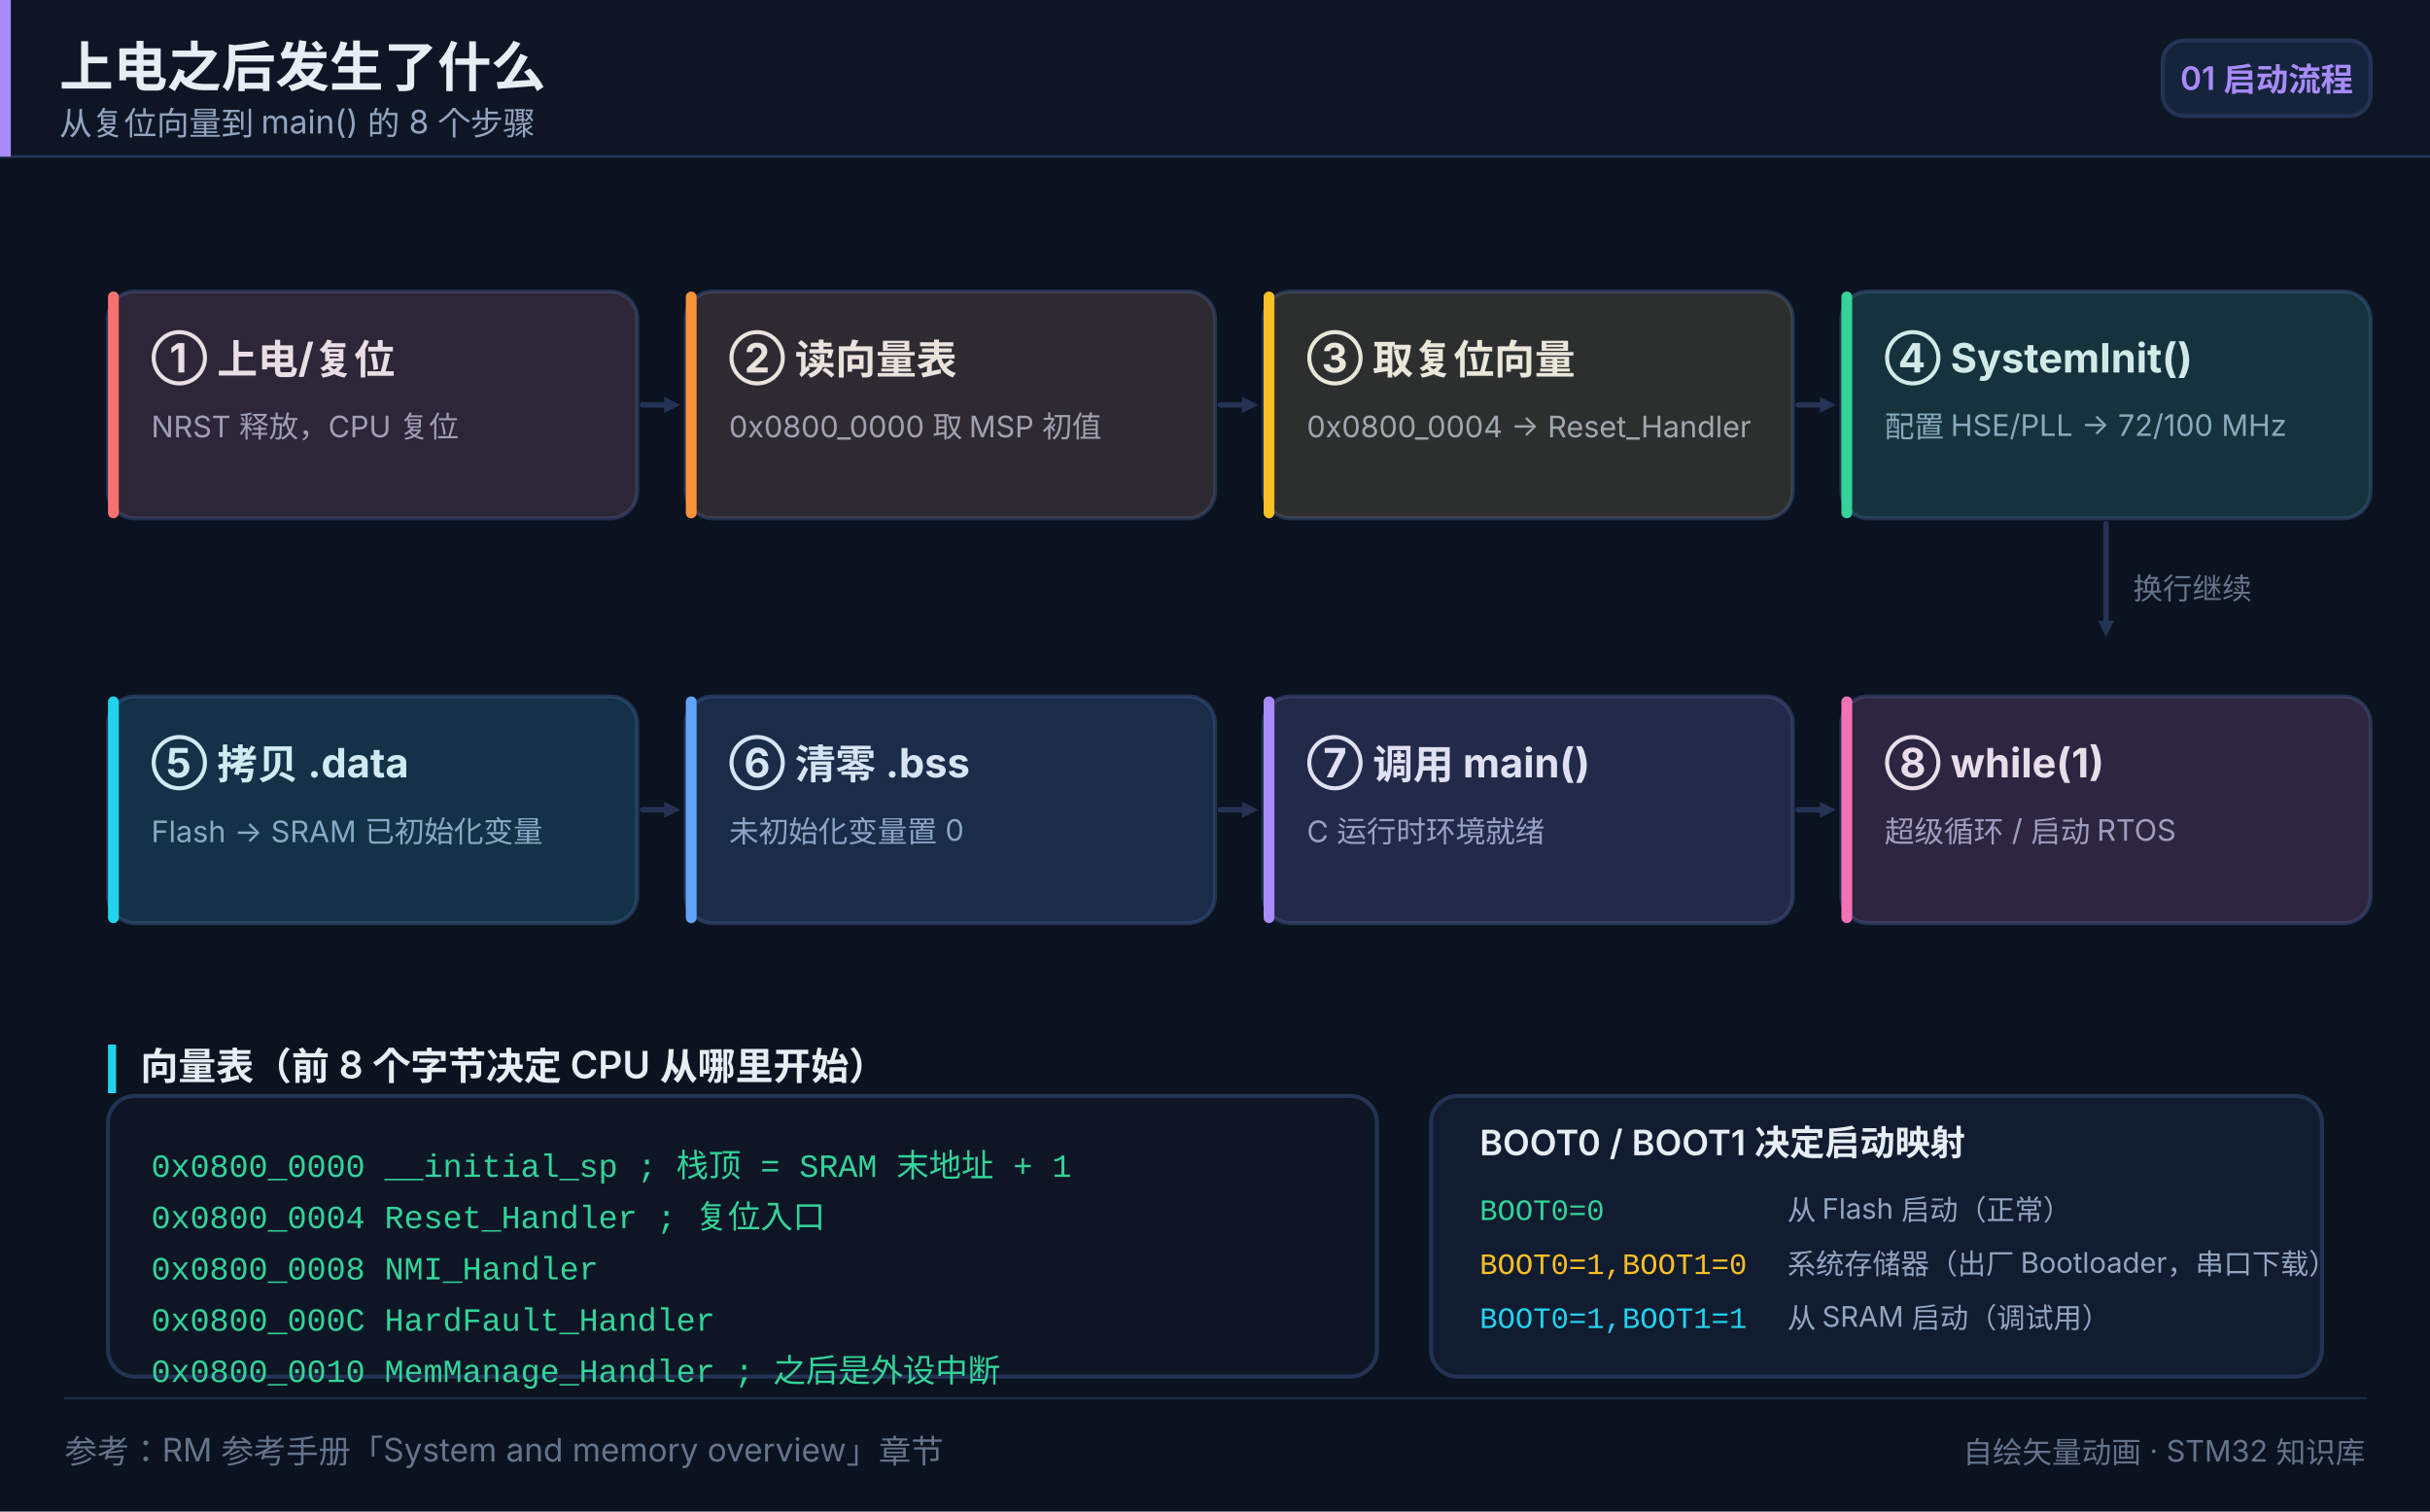
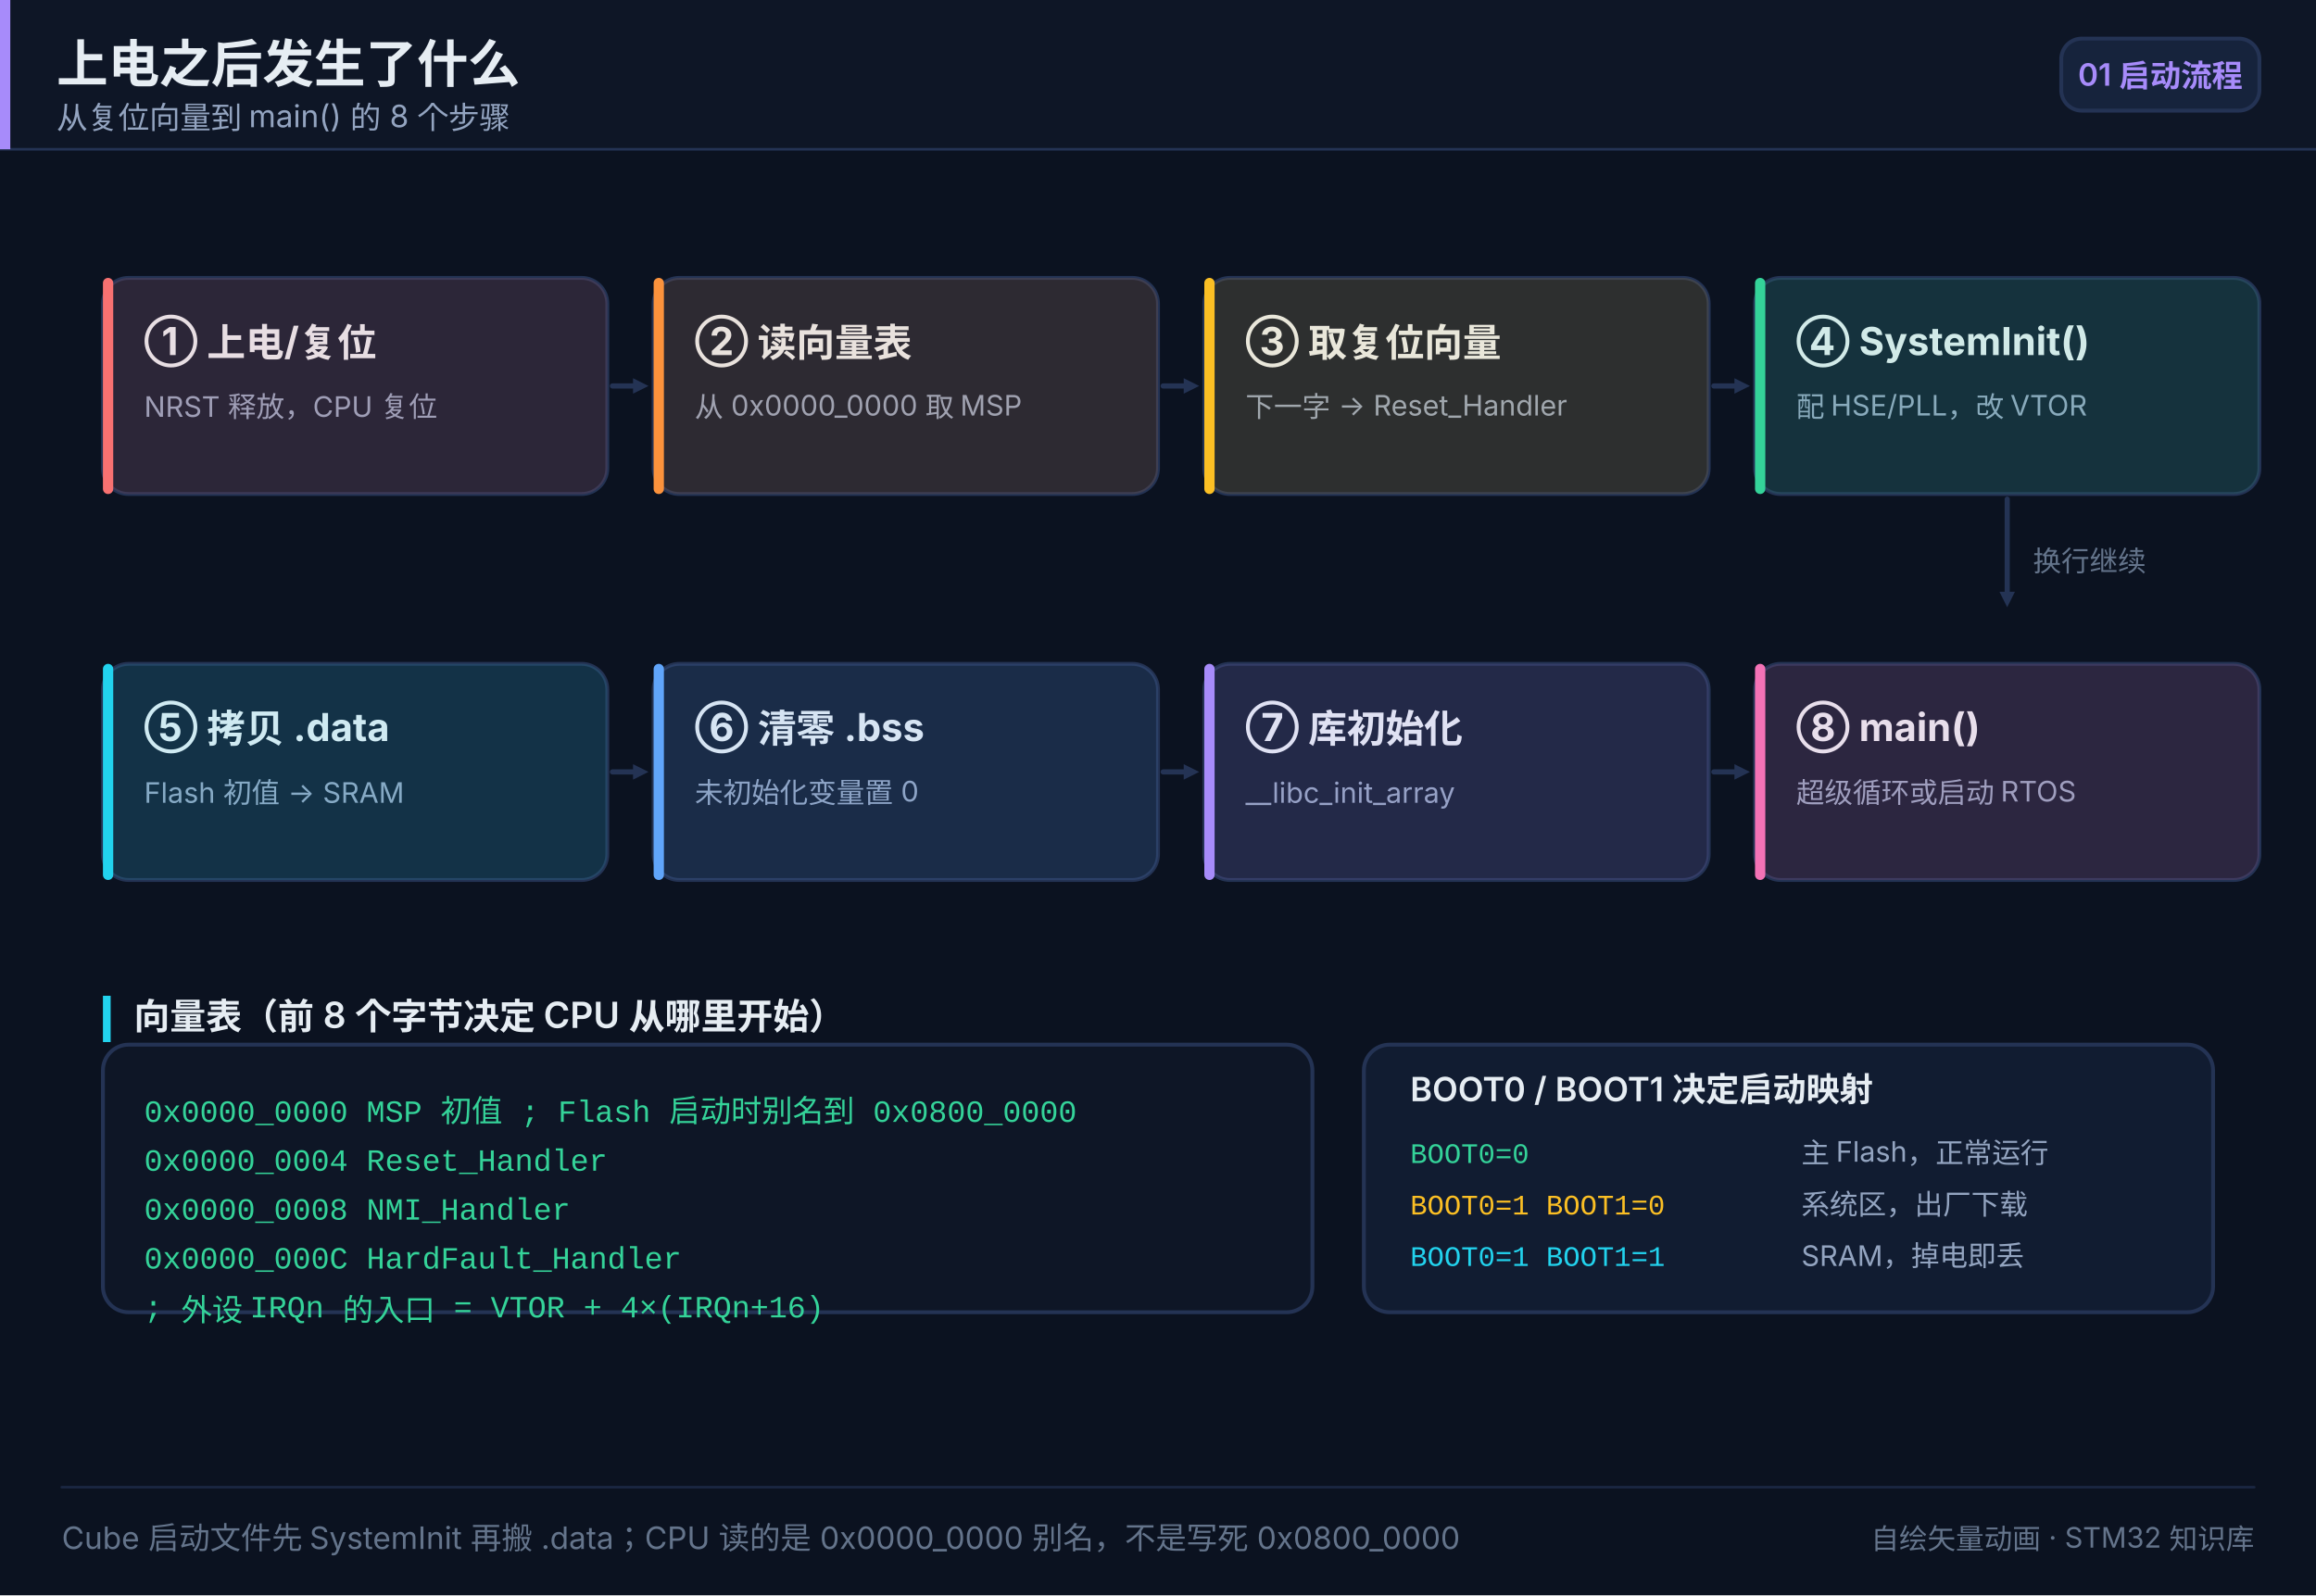
- <svg xmlns="http://www.w3.org/2000/svg" width="900" height="560" viewBox="0 0 900 560" role="img" aria-label="上电之后发生了什么">
+ <svg xmlns="http://www.w3.org/2000/svg" width="900" height="620" viewBox="0 0 900 620" role="img" aria-label="上电之后发生了什么">
  <style>
- @keyframes b0-flash{0%,0.00%{opacity:1}1.75%,100%{opacity:.18}}
+ @keyframes b0-flash{0%,0.00%{opacity:0.08}0.30%,2.75%{opacity:0.42}3.05%,100%{opacity:0.08}}
.b0{animation:b0-flash 7.2s linear infinite;}
- @keyframes b1-flash{0%,12.50%{opacity:1}14.25%,100%{opacity:.18}}
+ @keyframes b1-flash{0%,12.50%{opacity:0.08}12.80%,15.25%{opacity:0.42}15.55%,100%{opacity:0.08}}
.b1{animation:b1-flash 7.2s linear infinite;}
- @keyframes b2-flash{0%,25.00%{opacity:1}26.75%,100%{opacity:.18}}
+ @keyframes b2-flash{0%,25.00%{opacity:0.08}25.30%,27.75%{opacity:0.42}28.05%,100%{opacity:0.08}}
.b2{animation:b2-flash 7.2s linear infinite;}
- @keyframes b3-flash{0%,37.50%{opacity:1}39.25%,100%{opacity:.18}}
+ @keyframes b3-flash{0%,37.50%{opacity:0.08}37.80%,40.25%{opacity:0.42}40.55%,100%{opacity:0.08}}
.b3{animation:b3-flash 7.2s linear infinite;}
- @keyframes b4-flash{0%,50.00%{opacity:1}51.75%,100%{opacity:.18}}
+ @keyframes b4-flash{0%,50.00%{opacity:0.08}50.30%,52.75%{opacity:0.42}53.05%,100%{opacity:0.08}}
.b4{animation:b4-flash 7.2s linear infinite;}
- @keyframes b5-flash{0%,62.50%{opacity:1}64.25%,100%{opacity:.18}}
+ @keyframes b5-flash{0%,62.50%{opacity:0.08}62.80%,65.25%{opacity:0.42}65.55%,100%{opacity:0.08}}
.b5{animation:b5-flash 7.2s linear infinite;}
- @keyframes b6-flash{0%,75.00%{opacity:1}76.75%,100%{opacity:.18}}
+ @keyframes b6-flash{0%,75.00%{opacity:0.08}75.30%,77.75%{opacity:0.42}78.05%,100%{opacity:0.08}}
.b6{animation:b6-flash 7.2s linear infinite;}
- @keyframes b7-flash{0%,87.50%{opacity:1}89.25%,100%{opacity:.18}}
+ @keyframes b7-flash{0%,87.50%{opacity:0.08}87.80%,90.25%{opacity:0.42}90.55%,100%{opacity:0.08}}
.b7{animation:b7-flash 7.2s linear infinite;}
</style>
-   <rect x="0" y="0" width="900" height="560" fill="#0b1220" />
+   <rect x="0" y="0" width="900" height="620" fill="#0b1220" />
  <rect x="0" y="0" width="900" height="58" fill="#0e1626" opacity="1" />
  <line x1="0" y1="58" x2="900" y2="58" stroke="#243354" stroke-width="1" stroke-linecap="round" opacity="1" />
  <rect x="0" y="0" width="4" height="58" fill="#a78bfa" opacity="1" />
  <text x="22" y="32" font-size="20" fill="#e6edf3" text-anchor="start" opacity="1" font-family="'PingFang SC','Hiragino Sans GB','Microsoft YaHei',system-ui,-apple-system,'Segoe UI',sans-serif" font-weight="700">上电之后发生了什么</text>
  <text x="22" y="50" font-size="12" fill="#93a4c0" text-anchor="start" opacity="1" font-family="'PingFang SC','Hiragino Sans GB','Microsoft YaHei',system-ui,-apple-system,'Segoe UI',sans-serif">从复位向量到 main() 的 8 个步骤</text>
  <rect x="801" y="15" width="77" height="28" fill="#16233c" opacity="1" rx="8" stroke="#243354" stroke-width="1.5" />
  <text x="839.5" y="33.32" font-size="12" fill="#a78bfa" text-anchor="middle" opacity="1" font-family="'PingFang SC','Hiragino Sans GB','Microsoft YaHei',system-ui,-apple-system,'Segoe UI',sans-serif" font-weight="600">01 启动流程</text>
  <rect x="40" y="108" width="196" height="84" fill="#111c31" opacity="1" rx="10" stroke="#243354" stroke-width="1.5" />
  <rect x="40" y="108" width="4" height="84" fill="#f87171" opacity="1" rx="2" />
  <text x="56" y="138" font-size="15" fill="#e6edf3" text-anchor="start" opacity="1" font-family="'PingFang SC','Hiragino Sans GB','Microsoft YaHei',system-ui,-apple-system,'Segoe UI',sans-serif" font-weight="700">① 上电/复位</text>
  <text x="56" y="162" font-size="11" fill="#93a4c0" text-anchor="start" opacity="1" font-family="'PingFang SC','Hiragino Sans GB','Microsoft YaHei',system-ui,-apple-system,'Segoe UI',sans-serif">NRST 释放，CPU 复位</text>
  <line x1="238" y1="150" x2="246" y2="150" stroke="#243354" stroke-width="2" stroke-linecap="round" opacity="1" />
  <polygon points="252.00,150.00 246.00,153.00 246.00,147.00" fill="#243354" opacity="1" />
  <rect x="254" y="108" width="196" height="84" fill="#111c31" opacity="1" rx="10" stroke="#243354" stroke-width="1.5" />
  <rect x="254" y="108" width="4" height="84" fill="#fb923c" opacity="1" rx="2" />
  <text x="270" y="138" font-size="15" fill="#e6edf3" text-anchor="start" opacity="1" font-family="'PingFang SC','Hiragino Sans GB','Microsoft YaHei',system-ui,-apple-system,'Segoe UI',sans-serif" font-weight="700">② 读向量表</text>
-   <text x="270" y="162" font-size="11" fill="#93a4c0" text-anchor="start" opacity="1" font-family="'PingFang SC','Hiragino Sans GB','Microsoft YaHei',system-ui,-apple-system,'Segoe UI',sans-serif">0x0800_0000 取 MSP 初值</text>
+   <text x="270" y="162" font-size="11" fill="#93a4c0" text-anchor="start" opacity="1" font-family="'PingFang SC','Hiragino Sans GB','Microsoft YaHei',system-ui,-apple-system,'Segoe UI',sans-serif">从 0x0000_0000 取 MSP</text>
  <line x1="452" y1="150" x2="460" y2="150" stroke="#243354" stroke-width="2" stroke-linecap="round" opacity="1" />
  <polygon points="466.00,150.00 460.00,153.00 460.00,147.00" fill="#243354" opacity="1" />
  <rect x="468" y="108" width="196" height="84" fill="#111c31" opacity="1" rx="10" stroke="#243354" stroke-width="1.5" />
  <rect x="468" y="108" width="4" height="84" fill="#fbbf24" opacity="1" rx="2" />
  <text x="484" y="138" font-size="15" fill="#e6edf3" text-anchor="start" opacity="1" font-family="'PingFang SC','Hiragino Sans GB','Microsoft YaHei',system-ui,-apple-system,'Segoe UI',sans-serif" font-weight="700">③ 取复位向量</text>
-   <text x="484" y="162" font-size="11" fill="#93a4c0" text-anchor="start" opacity="1" font-family="'PingFang SC','Hiragino Sans GB','Microsoft YaHei',system-ui,-apple-system,'Segoe UI',sans-serif">0x0800_0004 → Reset_Handler</text>
+   <text x="484" y="162" font-size="11" fill="#93a4c0" text-anchor="start" opacity="1" font-family="'PingFang SC','Hiragino Sans GB','Microsoft YaHei',system-ui,-apple-system,'Segoe UI',sans-serif">下一字 → Reset_Handler</text>
  <line x1="666" y1="150" x2="674" y2="150" stroke="#243354" stroke-width="2" stroke-linecap="round" opacity="1" />
  <polygon points="680.00,150.00 674.00,153.00 674.00,147.00" fill="#243354" opacity="1" />
  <rect x="682" y="108" width="196" height="84" fill="#111c31" opacity="1" rx="10" stroke="#243354" stroke-width="1.5" />
  <rect x="682" y="108" width="4" height="84" fill="#34d399" opacity="1" rx="2" />
  <text x="698" y="138" font-size="15" fill="#e6edf3" text-anchor="start" opacity="1" font-family="'PingFang SC','Hiragino Sans GB','Microsoft YaHei',system-ui,-apple-system,'Segoe UI',sans-serif" font-weight="700">④ SystemInit()</text>
-   <text x="698" y="162" font-size="11" fill="#93a4c0" text-anchor="start" opacity="1" font-family="'PingFang SC','Hiragino Sans GB','Microsoft YaHei',system-ui,-apple-system,'Segoe UI',sans-serif">配置 HSE/PLL → 72/100 MHz</text>
+   <text x="698" y="162" font-size="11" fill="#93a4c0" text-anchor="start" opacity="1" font-family="'PingFang SC','Hiragino Sans GB','Microsoft YaHei',system-ui,-apple-system,'Segoe UI',sans-serif">配 HSE/PLL，改 VTOR</text>
  <line x1="780" y1="194" x2="780" y2="230" stroke="#243354" stroke-width="2" stroke-linecap="round" opacity="1" />
  <polygon points="780.00,236.00 777.00,230.00 783.00,230.00" fill="#243354" opacity="1" />
  <text x="790" y="222" font-size="11" fill="#64748b" text-anchor="start" opacity="1" font-family="'PingFang SC','Hiragino Sans GB','Microsoft YaHei',system-ui,-apple-system,'Segoe UI',sans-serif">换行继续</text>
  <rect x="40" y="258" width="196" height="84" fill="#111c31" opacity="1" rx="10" stroke="#243354" stroke-width="1.5" />
  <rect x="40" y="258" width="4" height="84" fill="#22d3ee" opacity="1" rx="2" />
  <text x="56" y="288" font-size="15" fill="#e6edf3" text-anchor="start" opacity="1" font-family="'PingFang SC','Hiragino Sans GB','Microsoft YaHei',system-ui,-apple-system,'Segoe UI',sans-serif" font-weight="700">⑤ 拷贝 .data</text>
-   <text x="56" y="312" font-size="11" fill="#93a4c0" text-anchor="start" opacity="1" font-family="'PingFang SC','Hiragino Sans GB','Microsoft YaHei',system-ui,-apple-system,'Segoe UI',sans-serif">Flash → SRAM 已初始化变量</text>
+   <text x="56" y="312" font-size="11" fill="#93a4c0" text-anchor="start" opacity="1" font-family="'PingFang SC','Hiragino Sans GB','Microsoft YaHei',system-ui,-apple-system,'Segoe UI',sans-serif">Flash 初值 → SRAM</text>
  <line x1="238" y1="300" x2="246" y2="300" stroke="#243354" stroke-width="2" stroke-linecap="round" opacity="1" />
  <polygon points="252.00,300.00 246.00,303.00 246.00,297.00" fill="#243354" opacity="1" />
  <rect x="254" y="258" width="196" height="84" fill="#111c31" opacity="1" rx="10" stroke="#243354" stroke-width="1.5" />
  <rect x="254" y="258" width="4" height="84" fill="#60a5fa" opacity="1" rx="2" />
  <text x="270" y="288" font-size="15" fill="#e6edf3" text-anchor="start" opacity="1" font-family="'PingFang SC','Hiragino Sans GB','Microsoft YaHei',system-ui,-apple-system,'Segoe UI',sans-serif" font-weight="700">⑥ 清零 .bss</text>
  <text x="270" y="312" font-size="11" fill="#93a4c0" text-anchor="start" opacity="1" font-family="'PingFang SC','Hiragino Sans GB','Microsoft YaHei',system-ui,-apple-system,'Segoe UI',sans-serif">未初始化变量置 0</text>
  <line x1="452" y1="300" x2="460" y2="300" stroke="#243354" stroke-width="2" stroke-linecap="round" opacity="1" />
  <polygon points="466.00,300.00 460.00,303.00 460.00,297.00" fill="#243354" opacity="1" />
  <rect x="468" y="258" width="196" height="84" fill="#111c31" opacity="1" rx="10" stroke="#243354" stroke-width="1.5" />
  <rect x="468" y="258" width="4" height="84" fill="#a78bfa" opacity="1" rx="2" />
-   <text x="484" y="288" font-size="15" fill="#e6edf3" text-anchor="start" opacity="1" font-family="'PingFang SC','Hiragino Sans GB','Microsoft YaHei',system-ui,-apple-system,'Segoe UI',sans-serif" font-weight="700">⑦ 调用 main()</text>
-   <text x="484" y="312" font-size="11" fill="#93a4c0" text-anchor="start" opacity="1" font-family="'PingFang SC','Hiragino Sans GB','Microsoft YaHei',system-ui,-apple-system,'Segoe UI',sans-serif">C 运行时环境就绪</text>
+   <text x="484" y="288" font-size="15" fill="#e6edf3" text-anchor="start" opacity="1" font-family="'PingFang SC','Hiragino Sans GB','Microsoft YaHei',system-ui,-apple-system,'Segoe UI',sans-serif" font-weight="700">⑦ 库初始化</text>
+   <text x="484" y="312" font-size="11" fill="#93a4c0" text-anchor="start" opacity="1" font-family="'PingFang SC','Hiragino Sans GB','Microsoft YaHei',system-ui,-apple-system,'Segoe UI',sans-serif">__libc_init_array</text>
  <line x1="666" y1="300" x2="674" y2="300" stroke="#243354" stroke-width="2" stroke-linecap="round" opacity="1" />
  <polygon points="680.00,300.00 674.00,303.00 674.00,297.00" fill="#243354" opacity="1" />
  <rect x="682" y="258" width="196" height="84" fill="#111c31" opacity="1" rx="10" stroke="#243354" stroke-width="1.5" />
  <rect x="682" y="258" width="4" height="84" fill="#f472b6" opacity="1" rx="2" />
-   <text x="698" y="288" font-size="15" fill="#e6edf3" text-anchor="start" opacity="1" font-family="'PingFang SC','Hiragino Sans GB','Microsoft YaHei',system-ui,-apple-system,'Segoe UI',sans-serif" font-weight="700">⑧ while(1)</text>
-   <text x="698" y="312" font-size="11" fill="#93a4c0" text-anchor="start" opacity="1" font-family="'PingFang SC','Hiragino Sans GB','Microsoft YaHei',system-ui,-apple-system,'Segoe UI',sans-serif">超级循环 / 启动 RTOS</text>
+   <text x="698" y="288" font-size="15" fill="#e6edf3" text-anchor="start" opacity="1" font-family="'PingFang SC','Hiragino Sans GB','Microsoft YaHei',system-ui,-apple-system,'Segoe UI',sans-serif" font-weight="700">⑧ main()</text>
+   <text x="698" y="312" font-size="11" fill="#93a4c0" text-anchor="start" opacity="1" font-family="'PingFang SC','Hiragino Sans GB','Microsoft YaHei',system-ui,-apple-system,'Segoe UI',sans-serif">超级循环或启动 RTOS</text>
  <rect x="40" y="108" width="196" height="84" fill="#f87171" opacity="0.12" rx="10" class="b0" />
  <rect x="254" y="108" width="196" height="84" fill="#fb923c" opacity="0.12" rx="10" class="b1" />
  <rect x="468" y="108" width="196" height="84" fill="#fbbf24" opacity="0.12" rx="10" class="b2" />
  <rect x="682" y="108" width="196" height="84" fill="#34d399" opacity="0.12" rx="10" class="b3" />
  <rect x="40" y="258" width="196" height="84" fill="#22d3ee" opacity="0.12" rx="10" class="b4" />
  <rect x="254" y="258" width="196" height="84" fill="#60a5fa" opacity="0.12" rx="10" class="b5" />
  <rect x="468" y="258" width="196" height="84" fill="#a78bfa" opacity="0.12" rx="10" class="b6" />
  <rect x="682" y="258" width="196" height="84" fill="#f472b6" opacity="0.12" rx="10" class="b7" />
  <rect x="40" y="387" width="3" height="18" fill="#22d3ee" opacity="1" />
  <text x="52" y="400" font-size="14" fill="#e6edf3" text-anchor="start" opacity="1" font-family="'PingFang SC','Hiragino Sans GB','Microsoft YaHei',system-ui,-apple-system,'Segoe UI',sans-serif" font-weight="600">向量表（前 8 个字节决定 CPU 从哪里开始）</text>
  <rect x="40" y="406" width="470" height="104" fill="#0e1626" opacity="1" rx="10" stroke="#243354" stroke-width="1.5" />
-   <text x="56" y="436" font-size="12" fill="#34d399" text-anchor="start" opacity="1" font-family="ui-monospace,SFMono-Regular,'JetBrains Mono',Consolas,'Courier New',monospace">0x0800_0000  __initial_sp    ; 栈顶 = SRAM 末地址 + 1</text>
-   <text x="56" y="455" font-size="12" fill="#34d399" text-anchor="start" opacity="1" font-family="ui-monospace,SFMono-Regular,'JetBrains Mono',Consolas,'Courier New',monospace">0x0800_0004  Reset_Handler   ; 复位入口</text>
-   <text x="56" y="474" font-size="12" fill="#34d399" text-anchor="start" opacity="1" font-family="ui-monospace,SFMono-Regular,'JetBrains Mono',Consolas,'Courier New',monospace">0x0800_0008  NMI_Handler</text>
-   <text x="56" y="493" font-size="12" fill="#34d399" text-anchor="start" opacity="1" font-family="ui-monospace,SFMono-Regular,'JetBrains Mono',Consolas,'Courier New',monospace">0x0800_000C  HardFault_Handler</text>
-   <text x="56" y="512" font-size="12" fill="#34d399" text-anchor="start" opacity="1" font-family="ui-monospace,SFMono-Regular,'JetBrains Mono',Consolas,'Courier New',monospace">0x0800_0010  MemManage_Handler ; 之后是外设中断</text>
+   <text x="56" y="436" font-size="12" fill="#34d399" text-anchor="start" opacity="1" font-family="ui-monospace,SFMono-Regular,'JetBrains Mono',Consolas,'Courier New',monospace">0x0000_0000  MSP 初值     ; Flash 启动时别名到 0x0800_0000</text>
+   <text x="56" y="455" font-size="12" fill="#34d399" text-anchor="start" opacity="1" font-family="ui-monospace,SFMono-Regular,'JetBrains Mono',Consolas,'Courier New',monospace">0x0000_0004  Reset_Handler</text>
+   <text x="56" y="474" font-size="12" fill="#34d399" text-anchor="start" opacity="1" font-family="ui-monospace,SFMono-Regular,'JetBrains Mono',Consolas,'Courier New',monospace">0x0000_0008  NMI_Handler</text>
+   <text x="56" y="493" font-size="12" fill="#34d399" text-anchor="start" opacity="1" font-family="ui-monospace,SFMono-Regular,'JetBrains Mono',Consolas,'Courier New',monospace">0x0000_000C  HardFault_Handler</text>
+   <text x="56" y="512" font-size="12" fill="#34d399" text-anchor="start" opacity="1" font-family="ui-monospace,SFMono-Regular,'JetBrains Mono',Consolas,'Courier New',monospace">; 外设 IRQn 的入口 = VTOR + 4×(IRQn+16)</text>
  <rect x="530" y="406" width="330" height="104" fill="#111c31" opacity="1" rx="10" stroke="#243354" stroke-width="1.5" />
  <text x="548" y="428" font-size="13" fill="#e6edf3" text-anchor="start" opacity="1" font-family="'PingFang SC','Hiragino Sans GB','Microsoft YaHei',system-ui,-apple-system,'Segoe UI',sans-serif" font-weight="600">BOOT0 / BOOT1 决定启动映射</text>
  <text x="548" y="452" font-size="11" fill="#34d399" text-anchor="start" opacity="1" font-family="ui-monospace,SFMono-Regular,'JetBrains Mono',Consolas,'Courier New',monospace">BOOT0=0</text>
-   <text x="662" y="452" font-size="10.5" fill="#93a4c0" text-anchor="start" opacity="1" font-family="'PingFang SC','Hiragino Sans GB','Microsoft YaHei',system-ui,-apple-system,'Segoe UI',sans-serif">从 Flash 启动（正常）</text>
-   <text x="548" y="472" font-size="11" fill="#fbbf24" text-anchor="start" opacity="1" font-family="ui-monospace,SFMono-Regular,'JetBrains Mono',Consolas,'Courier New',monospace">BOOT0=1,BOOT1=0</text>
-   <text x="662" y="472" font-size="10.5" fill="#93a4c0" text-anchor="start" opacity="1" font-family="'PingFang SC','Hiragino Sans GB','Microsoft YaHei',system-ui,-apple-system,'Segoe UI',sans-serif">系统存储器（出厂 Bootloader，串口下载）</text>
-   <text x="548" y="492" font-size="11" fill="#22d3ee" text-anchor="start" opacity="1" font-family="ui-monospace,SFMono-Regular,'JetBrains Mono',Consolas,'Courier New',monospace">BOOT0=1,BOOT1=1</text>
-   <text x="662" y="492" font-size="10.5" fill="#93a4c0" text-anchor="start" opacity="1" font-family="'PingFang SC','Hiragino Sans GB','Microsoft YaHei',system-ui,-apple-system,'Segoe UI',sans-serif">从 SRAM 启动（调试用）</text>
-   <line x1="24" y1="518" x2="876" y2="518" stroke="#1a2742" stroke-width="1" stroke-linecap="round" opacity="1" />
-   <text x="24" y="542" font-size="12" fill="#64748b" text-anchor="start" opacity="1" font-family="'PingFang SC','Hiragino Sans GB','Microsoft YaHei',system-ui,-apple-system,'Segoe UI',sans-serif">参考：RM 参考手册「System and memory overview」章节</text>
-   <text x="876" y="542" font-size="11" fill="#64748b" text-anchor="end" opacity="1" font-family="'PingFang SC','Hiragino Sans GB','Microsoft YaHei',system-ui,-apple-system,'Segoe UI',sans-serif">自绘矢量动画 · STM32 知识库</text>
+   <text x="700" y="452" font-size="11" fill="#93a4c0" text-anchor="start" opacity="1" font-family="'PingFang SC','Hiragino Sans GB','Microsoft YaHei',system-ui,-apple-system,'Segoe UI',sans-serif">主 Flash，正常运行</text>
+   <text x="548" y="472" font-size="11" fill="#fbbf24" text-anchor="start" opacity="1" font-family="ui-monospace,SFMono-Regular,'JetBrains Mono',Consolas,'Courier New',monospace">BOOT0=1 BOOT1=0</text>
+   <text x="700" y="472" font-size="11" fill="#93a4c0" text-anchor="start" opacity="1" font-family="'PingFang SC','Hiragino Sans GB','Microsoft YaHei',system-ui,-apple-system,'Segoe UI',sans-serif">系统区，出厂下载</text>
+   <text x="548" y="492" font-size="11" fill="#22d3ee" text-anchor="start" opacity="1" font-family="ui-monospace,SFMono-Regular,'JetBrains Mono',Consolas,'Courier New',monospace">BOOT0=1 BOOT1=1</text>
+   <text x="700" y="492" font-size="11" fill="#93a4c0" text-anchor="start" opacity="1" font-family="'PingFang SC','Hiragino Sans GB','Microsoft YaHei',system-ui,-apple-system,'Segoe UI',sans-serif">SRAM，掉电即丢</text>
+   <line x1="24" y1="578" x2="876" y2="578" stroke="#1a2742" stroke-width="1" stroke-linecap="round" opacity="1" />
+   <text x="24" y="602" font-size="12" fill="#64748b" text-anchor="start" opacity="1" font-family="'PingFang SC','Hiragino Sans GB','Microsoft YaHei',system-ui,-apple-system,'Segoe UI',sans-serif">Cube 启动文件先 SystemInit 再搬 .data；CPU 读的是 0x0000_0000 别名，不是写死 0x0800_0000</text>
+   <text x="876" y="602" font-size="11" fill="#64748b" text-anchor="end" opacity="1" font-family="'PingFang SC','Hiragino Sans GB','Microsoft YaHei',system-ui,-apple-system,'Segoe UI',sans-serif">自绘矢量动画 · STM32 知识库</text>
</svg>
